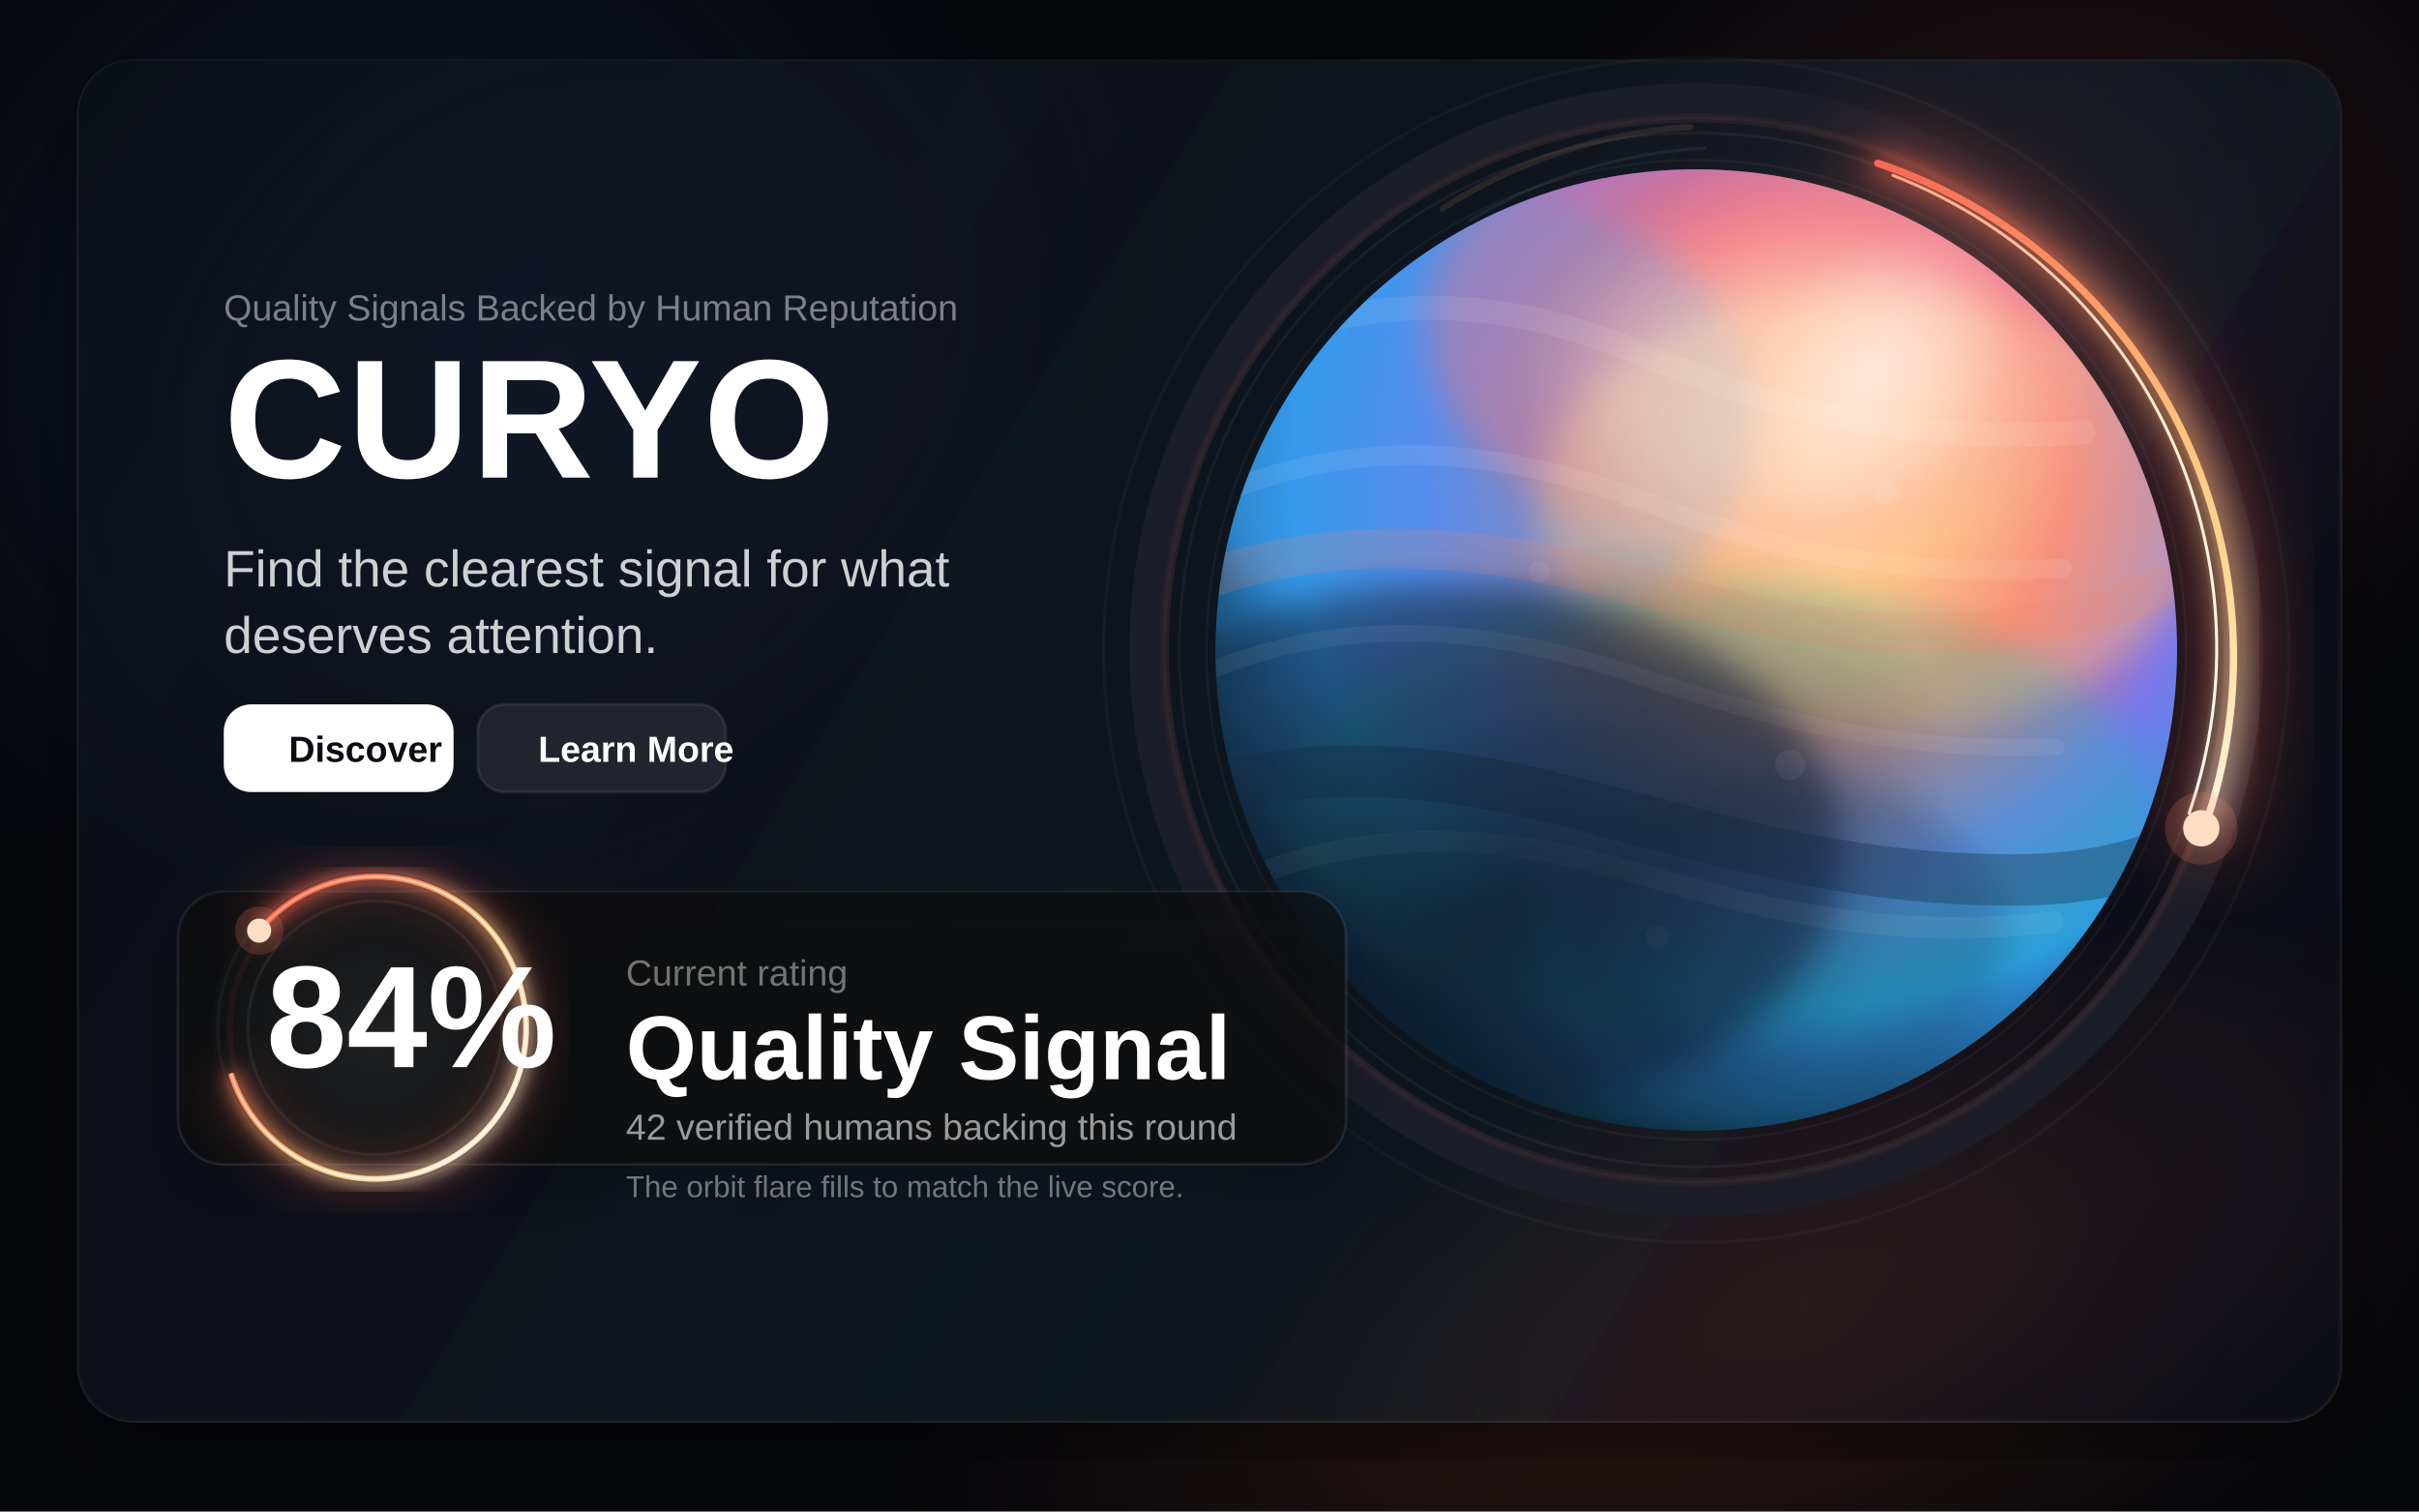
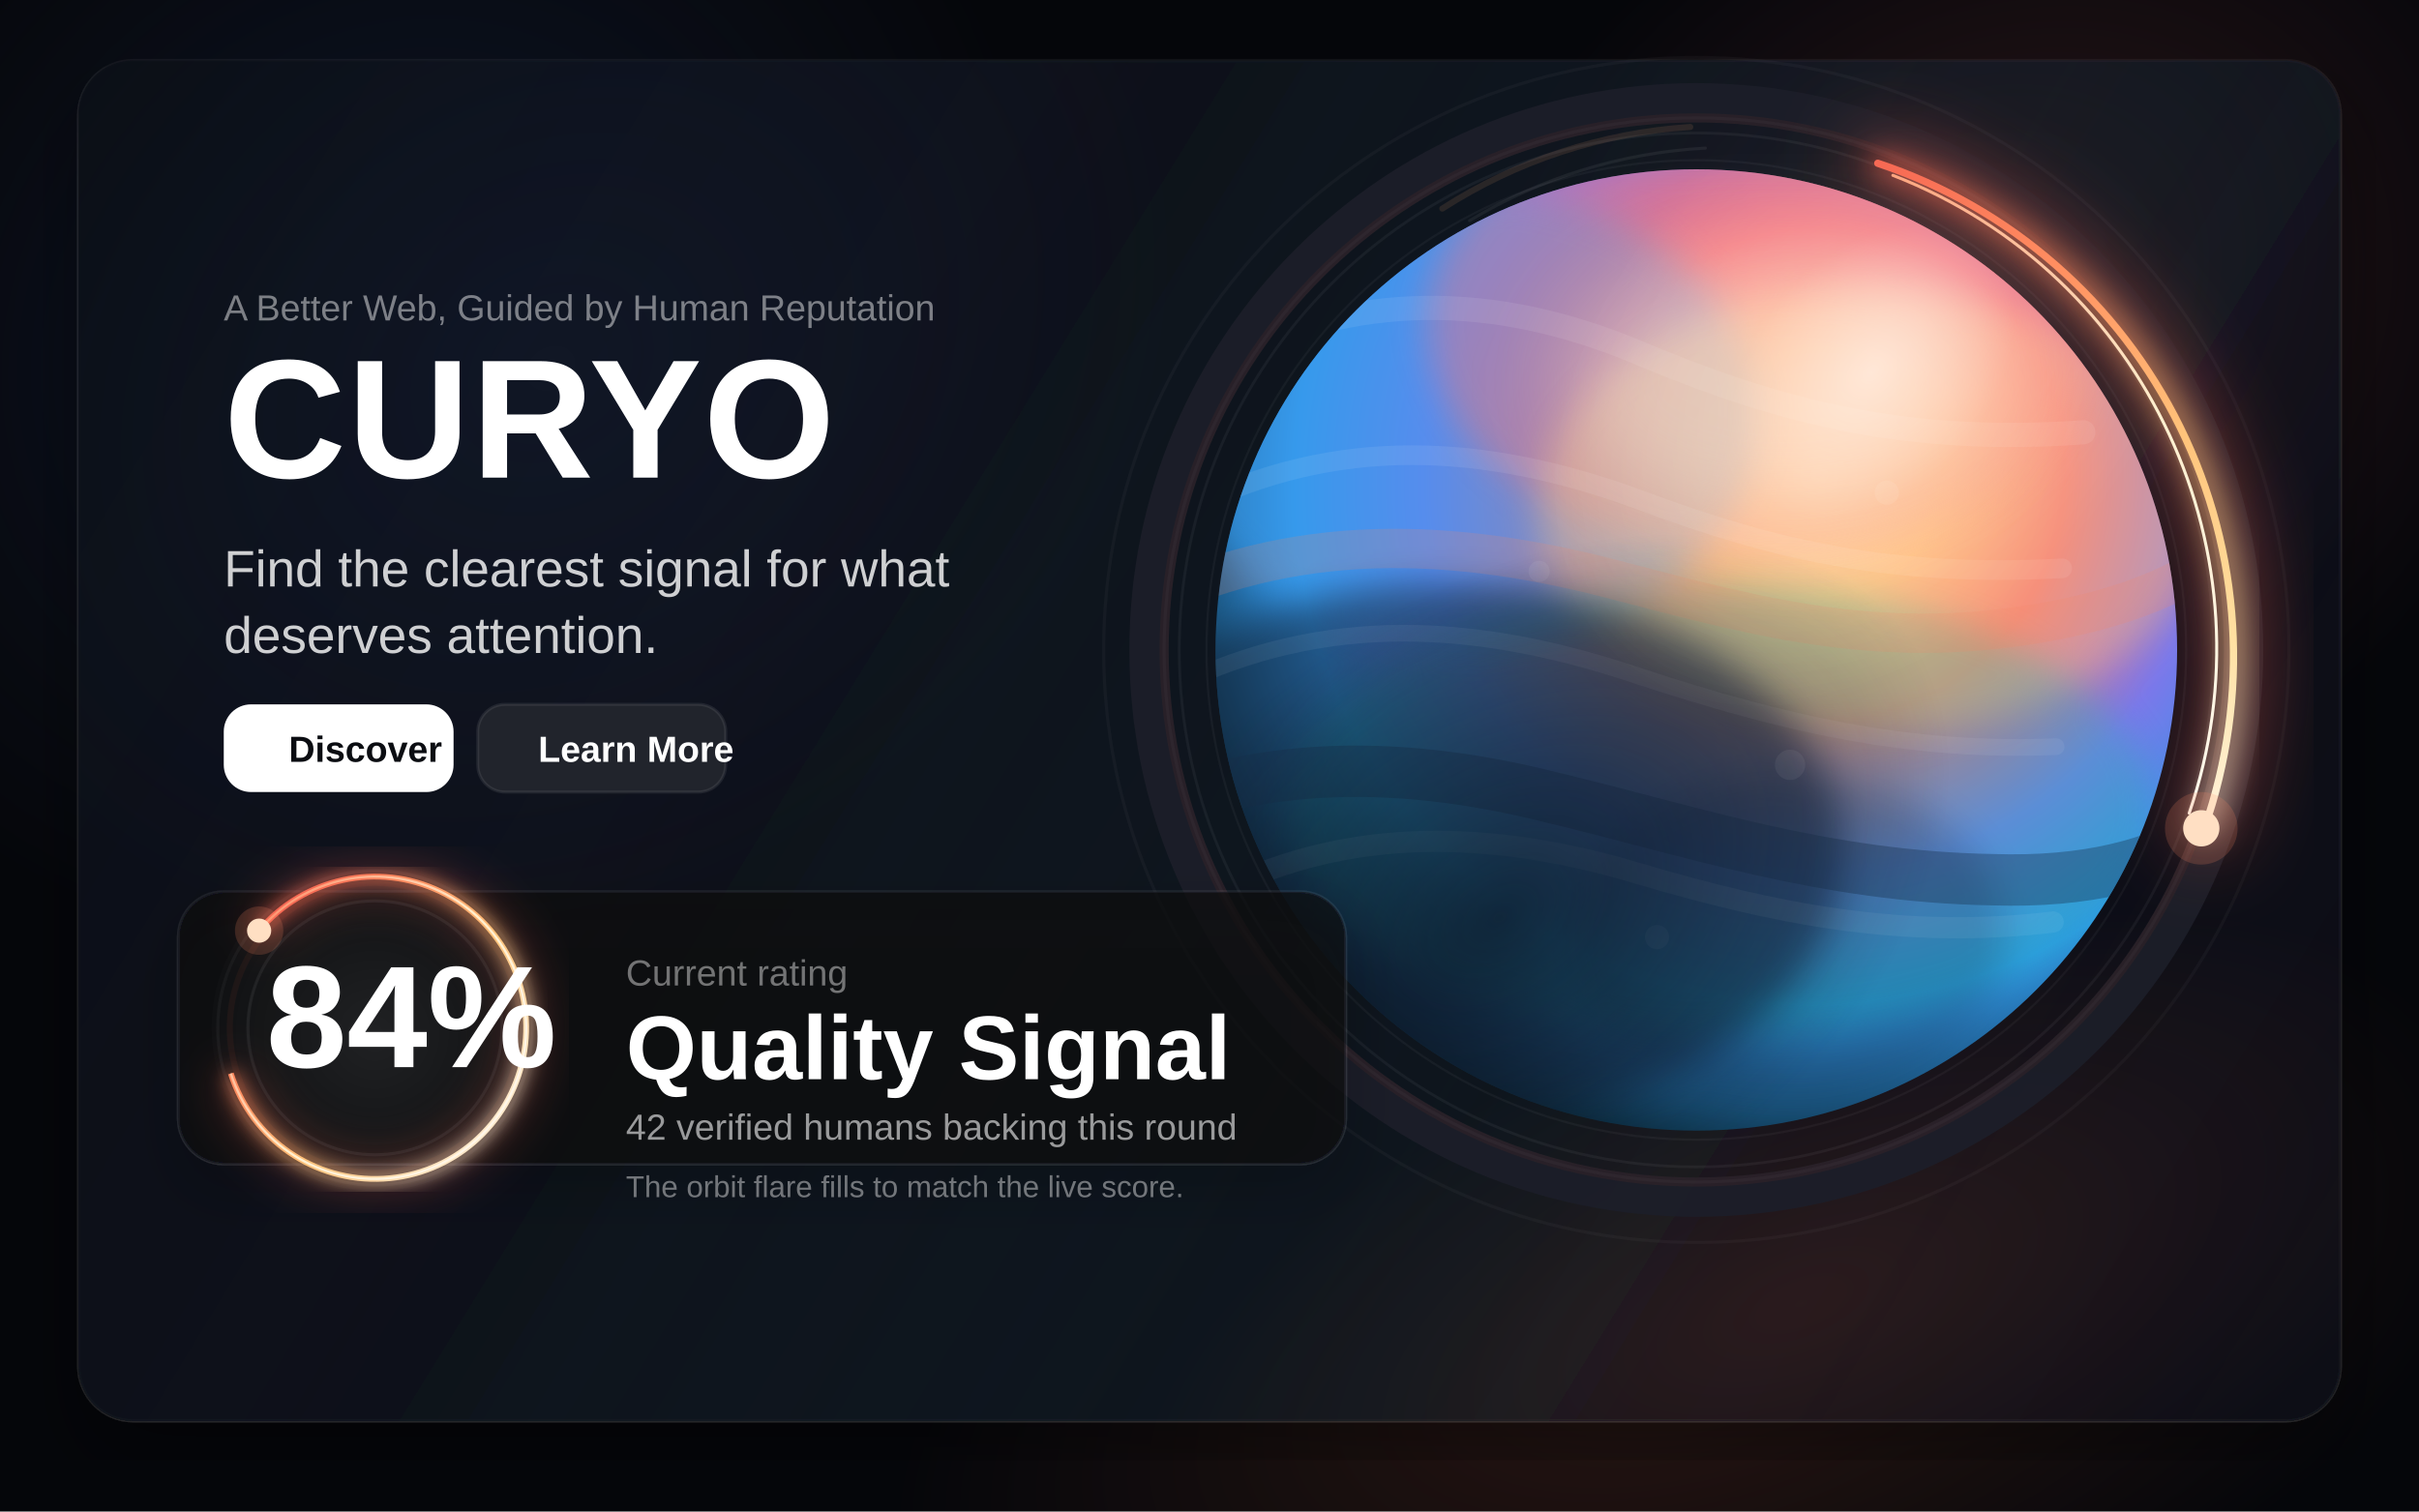
<svg xmlns="http://www.w3.org/2000/svg" width="1600" height="1000" viewBox="0 0 1600 1000" fill="none">
  <defs>
    <linearGradient id="landing-shell" x1="72" y1="48" x2="1514" y2="936" gradientUnits="userSpaceOnUse">
      <stop stop-color="#0B0D12" />
      <stop offset="0.58" stop-color="#10141D" />
      <stop offset="1" stop-color="#0A0E15" />
    </linearGradient>
    <linearGradient id="landing-inner-wash" x1="94" y1="72" x2="1500" y2="930" gradientUnits="userSpaceOnUse">
      <stop stop-color="#0B0F16" stop-opacity="0.86" />
      <stop offset="0.56" stop-color="#101521" stop-opacity="0.44" />
      <stop offset="1" stop-color="#0B0E16" stop-opacity="0.18" />
    </linearGradient>
    <radialGradient id="landing-left-glow" cx="0" cy="0" r="1" gradientUnits="userSpaceOnUse" gradientTransform="translate(260 214) rotate(50.281) scale(388 448)">
      <stop stop-color="#294577" stop-opacity="0.24" />
      <stop offset="1" stop-color="#294577" stop-opacity="0" />
    </radialGradient>
    <radialGradient id="landing-bottom-glow" cx="0" cy="0" r="1" gradientUnits="userSpaceOnUse" gradientTransform="translate(1126 888) rotate(163.629) scale(554 266)">
      <stop stop-color="#FF7A47" stop-opacity="0.14" />
      <stop offset="1" stop-color="#FF7A47" stop-opacity="0" />
    </radialGradient>
    <radialGradient id="landing-right-glow" cx="0" cy="0" r="1" gradientUnits="userSpaceOnUse" gradientTransform="translate(1320 220) rotate(143.104) scale(408 330)">
      <stop stop-color="#F66C6F" stop-opacity="0.16" />
      <stop offset="1" stop-color="#F66C6F" stop-opacity="0" />
    </radialGradient>
    <radialGradient id="landing-shell-left-glow" cx="0" cy="0" r="1" gradientUnits="userSpaceOnUse" gradientTransform="translate(364 244) rotate(56.624) scale(356 444)">
      <stop stop-color="#1A2A4A" stop-opacity="0.26" />
      <stop offset="1" stop-color="#1A2A4A" stop-opacity="0" />
    </radialGradient>
    <radialGradient id="landing-shell-bottom-glow" cx="0" cy="0" r="1" gradientUnits="userSpaceOnUse" gradientTransform="translate(1188 864) rotate(158.683) scale(468 214)">
      <stop stop-color="#FF7A47" stop-opacity="0.12" />
      <stop offset="1" stop-color="#FF7A47" stop-opacity="0" />
    </radialGradient>
    <radialGradient id="landing-shell-right-glow" cx="0" cy="0" r="1" gradientUnits="userSpaceOnUse" gradientTransform="translate(1298 208) rotate(144.192) scale(366 286)">
      <stop stop-color="#D46A79" stop-opacity="0.1" />
      <stop offset="1" stop-color="#D46A79" stop-opacity="0" />
    </radialGradient>
    <filter id="shell-shadow" x="28" y="18" width="1544" height="948" filterUnits="userSpaceOnUse" color-interpolation-filters="sRGB">
      <feDropShadow dx="0" dy="26" stdDeviation="26" flood-color="#000000" flood-opacity="0.34" />
    </filter>
    <filter id="metric-shadow" x="94" y="556" width="832" height="260" filterUnits="userSpaceOnUse" color-interpolation-filters="sRGB">
      <feDropShadow dx="0" dy="18" stdDeviation="20" flood-color="#000000" flood-opacity="0.28" />
    </filter>
    <filter id="orbit-glow" x="718" y="26" width="812" height="812" filterUnits="userSpaceOnUse" color-interpolation-filters="sRGB">
      <feGaussianBlur stdDeviation="26" />
    </filter>
    <filter id="orbit-soft" x="754" y="62" width="740" height="740" filterUnits="userSpaceOnUse" color-interpolation-filters="sRGB">
      <feGaussianBlur stdDeviation="10" />
    </filter>
    <filter id="metric-orbit-glow" x="120" y="560" width="256" height="242" filterUnits="userSpaceOnUse" color-interpolation-filters="sRGB">
      <feGaussianBlur stdDeviation="16" />
    </filter>
    <filter id="metric-orbit-soft" x="134" y="574" width="228" height="214" filterUnits="userSpaceOnUse" color-interpolation-filters="sRGB">
      <feGaussianBlur stdDeviation="6" />
    </filter>
    <filter id="planet-highlight-blur" x="874" y="102" width="592" height="432" filterUnits="userSpaceOnUse" color-interpolation-filters="sRGB">
      <feGaussianBlur stdDeviation="28" />
    </filter>
    <filter id="planet-surface-soft" x="756" y="102" width="756" height="680" filterUnits="userSpaceOnUse" color-interpolation-filters="sRGB">
      <feGaussianBlur stdDeviation="12" />
    </filter>
    <clipPath id="planet-clip">
      <circle cx="1122" cy="430" r="318" />
    </clipPath>
    <clipPath id="shell-clip">
      <rect x="52" y="40" width="1496" height="900" rx="36" />
    </clipPath>
    <radialGradient id="planet-base" cx="0" cy="0" r="1" gradientUnits="userSpaceOnUse" gradientTransform="translate(1204 314) rotate(130.79) scale(460 448)">
      <stop stop-color="#FFD49B" />
      <stop offset="0.18" stop-color="#FFB278" />
      <stop offset="0.36" stop-color="#F16A73" />
      <stop offset="0.58" stop-color="#7B78EA" />
      <stop offset="0.77" stop-color="#3395E8" />
      <stop offset="1" stop-color="#0A2D3F" />
    </radialGradient>
    <radialGradient id="planet-shadow" cx="0" cy="0" r="1" gradientUnits="userSpaceOnUse" gradientTransform="translate(992 606) rotate(-33.282) scale(328 212)">
      <stop stop-color="#0C1322" stop-opacity="0.72" />
      <stop offset="1" stop-color="#0C1322" stop-opacity="0" />
    </radialGradient>
    <radialGradient id="planet-rim" cx="0" cy="0" r="1" gradientUnits="userSpaceOnUse" gradientTransform="translate(1238 246) rotate(131.88) scale(254 176)">
      <stop stop-color="#FFFFFF" stop-opacity="0.58" />
      <stop offset="0.44" stop-color="#FFFFFF" stop-opacity="0.14" />
      <stop offset="1" stop-color="#FFFFFF" stop-opacity="0" />
    </radialGradient>
    <radialGradient id="metric-glow" cx="0" cy="0" r="1" gradientUnits="userSpaceOnUse" gradientTransform="translate(248 684) rotate(90) scale(126)">
      <stop stop-color="#FFFFFF" stop-opacity="0.08" />
      <stop offset="1" stop-color="#FFFFFF" stop-opacity="0" />
    </radialGradient>
    <linearGradient id="orbit-flare" x1="1198" y1="94" x2="1450" y2="544" gradientUnits="userSpaceOnUse">
      <stop stop-color="#F45D4F" />
      <stop offset="0.28" stop-color="#FF8C5F" />
      <stop offset="0.56" stop-color="#FFC37A" />
      <stop offset="0.82" stop-color="#FFE0A1" />
      <stop offset="1" stop-color="#FFF2D8" />
    </linearGradient>
    <linearGradient id="orbit-core" x1="1208" y1="104" x2="1436" y2="536" gradientUnits="userSpaceOnUse">
      <stop stop-color="#FF9B75" />
      <stop offset="0.52" stop-color="#FFF0CF" />
      <stop offset="1" stop-color="#FFF7EA" />
    </linearGradient>
    <linearGradient id="metric-flare" x1="164" y1="604" x2="338" y2="748" gradientUnits="userSpaceOnUse">
      <stop stop-color="#F45D4F" />
      <stop offset="0.3" stop-color="#FF8C5F" />
      <stop offset="0.6" stop-color="#FFC37A" />
      <stop offset="1" stop-color="#FFF0D8" />
    </linearGradient>
    <linearGradient id="metric-core" x1="172" y1="614" x2="330" y2="740" gradientUnits="userSpaceOnUse">
      <stop stop-color="#FF9B75" />
      <stop offset="0.52" stop-color="#FFF0CF" />
      <stop offset="1" stop-color="#FFF7EA" />
    </linearGradient>
  </defs>
  <rect width="1600" height="1000" fill="#05060A" />
  <rect width="1600" height="1000" fill="url(#landing-left-glow)" />
  <rect width="1600" height="1000" fill="url(#landing-right-glow)" />
  <rect width="1600" height="1000" fill="url(#landing-bottom-glow)" />
  <g filter="url(#shell-shadow)">
    <rect x="52" y="40" width="1496" height="900" rx="36" fill="url(#landing-shell)" />
    <rect x="52" y="40" width="1496" height="900" rx="36" stroke="#FFFFFF" stroke-opacity="0.05" stroke-width="2" />
  </g>
  <g clip-path="url(#shell-clip)">
    <rect x="52" y="40" width="1496" height="900" fill="url(#landing-inner-wash)" />
    <rect x="52" y="40" width="1496" height="900" fill="url(#landing-shell-left-glow)" />
    <rect x="52" y="40" width="1496" height="900" fill="url(#landing-shell-right-glow)" />
    <rect x="52" y="40" width="1496" height="900" fill="url(#landing-shell-bottom-glow)" />
  </g>
  <circle cx="1122" cy="430" r="392" stroke="#FFFFFF" stroke-opacity="0.035" stroke-width="2" />
  <circle cx="1122" cy="430" r="362" stroke="#1C1E29" stroke-opacity="0.94" stroke-width="26" />
  <circle cx="1122" cy="430" r="342" stroke="#FFFFFF" stroke-opacity="0.05" stroke-width="1.8" />
  <circle cx="1122" cy="430" r="324" stroke="#FFFFFF" stroke-opacity="0.04" stroke-width="1.4" />
  <circle cx="1122" cy="430" r="352" stroke="#6D3428" stroke-opacity="0.16" stroke-width="6" />
  <circle cx="1122" cy="430" r="352" stroke="#FFFFFF" stroke-opacity="0.03" stroke-width="2" />
  <path d="M954 138A344 344 0 0 1 1118 84" stroke="#F7A36F" stroke-opacity="0.12" stroke-width="4" stroke-linecap="round" />
  <path d="M972 146A336 336 0 0 1 1128 98" stroke="#FFFFFF" stroke-opacity="0.06" stroke-width="2" stroke-linecap="round" />
  <g filter="url(#orbit-glow)">
    <path d="M1242 108A344 344 0 0 1 1458 548" stroke="#F4614F" stroke-opacity="0.56" stroke-width="28" stroke-linecap="round" />
  </g>
  <g filter="url(#orbit-soft)">
    <path d="M1242 108A344 344 0 0 1 1458 548" stroke="url(#orbit-flare)" stroke-width="9" stroke-linecap="round" />
  </g>
  <path d="M1242 108A344 344 0 0 1 1458 548" stroke="url(#orbit-flare)" stroke-width="4.8" stroke-linecap="round" />
  <path d="M1252 116A336 336 0 0 1 1448 538" stroke="url(#orbit-core)" stroke-width="2" stroke-linecap="round" />
  <circle cx="1456" cy="548" r="12" fill="#FFF1D8" />
  <circle cx="1456" cy="548" r="24" fill="#FF8D65" fill-opacity="0.18" />
  <circle cx="1122" cy="430" r="318" fill="url(#planet-base)" />
  <g clip-path="url(#planet-clip)">
    <g filter="url(#planet-surface-soft)">
      <ellipse cx="968" cy="276" rx="194" ry="152" fill="#399DF0" fill-opacity="0.56" />
      <ellipse cx="1166" cy="214" rx="222" ry="154" fill="#F57680" fill-opacity="0.4" />
      <ellipse cx="1238" cy="338" rx="220" ry="146" fill="#FFD388" fill-opacity="0.36" />
      <ellipse cx="1138" cy="536" rx="286" ry="148" fill="#0CC7A2" fill-opacity="0.28" />
      <ellipse cx="958" cy="564" rx="260" ry="178" fill="#13263D" fill-opacity="0.56" />
      <ellipse cx="1182" cy="620" rx="144" ry="108" fill="#121B30" fill-opacity="0.2" />
    </g>
    <path d="M810 236C906 190 998 196 1090 236C1182 274 1264 294 1378 286" stroke="#FFFFFF" stroke-opacity="0.08" stroke-width="16" stroke-linecap="round" />
    <path d="M796 332C894 286 992 296 1088 332C1174 364 1252 382 1364 376" stroke="#FFFFFF" stroke-opacity="0.08" stroke-width="13" stroke-linecap="round" />
    <path d="M786 450C886 404 986 414 1086 448C1178 478 1260 498 1360 494" stroke="#FFFFFF" stroke-opacity="0.06" stroke-width="11" stroke-linecap="round" />
    <path d="M810 588C892 548 984 548 1084 578C1172 604 1258 622 1358 610" stroke="#FFFFFF" stroke-opacity="0.06" stroke-width="14" stroke-linecap="round" />
    <path d="M742 408C844 352 952 354 1062 382C1148 404 1232 430 1338 414C1392 406 1430 392 1458 374" fill="none" stroke="#F68767" stroke-opacity="0.18" stroke-width="26" stroke-linecap="round" />
    <path d="M732 548C820 504 918 500 1028 528C1120 550 1206 580 1318 582C1380 584 1426 572 1462 550" fill="none" stroke="#17304B" stroke-opacity="0.36" stroke-width="34" stroke-linecap="round" />
    <circle cx="1184" cy="506" r="10" fill="#FFFFFF" fill-opacity="0.08" />
    <circle cx="1018" cy="378" r="7" fill="#FFFFFF" fill-opacity="0.06" />
    <circle cx="1248" cy="326" r="8" fill="#FFFFFF" fill-opacity="0.08" />
    <circle cx="1096" cy="620" r="8" fill="#FFFFFF" fill-opacity="0.05" />
  </g>
  <circle cx="1122" cy="430" r="318" fill="url(#planet-shadow)" />
  <g filter="url(#planet-highlight-blur)">
    <ellipse cx="1180" cy="252" rx="146" ry="92" fill="#FFF3DB" fill-opacity="0.34" />
  </g>
  <circle cx="1122" cy="430" r="318" fill="url(#planet-rim)" />
-   <text x="148" y="212" fill="#FFFFFF" fill-opacity="0.46" font-size="24" font-family="'Avenir Next', Avenir, 'Helvetica Neue', Arial, sans-serif" font-weight="500">Quality Signals Backed by Human Reputation</text>
+   <text x="148" y="212" fill="#FFFFFF" fill-opacity="0.46" font-size="24" font-family="'Avenir Next', Avenir, 'Helvetica Neue', Arial, sans-serif" font-weight="500">A Better Web, Guided by Human Reputation</text>
  <text x="148" y="316" fill="#FFFFFF" font-size="112" font-weight="700" font-family="'Avenir Next', Avenir, 'Helvetica Neue', Arial, sans-serif" letter-spacing="1">CURYO</text>
  <text x="148" y="388" fill="#FFFFFF" fill-opacity="0.8" font-size="34" font-family="'Avenir Next', Avenir, 'Helvetica Neue', Arial, sans-serif">Find the clearest signal for what</text>
  <text x="148" y="432" fill="#FFFFFF" fill-opacity="0.8" font-size="34" font-family="'Avenir Next', Avenir, 'Helvetica Neue', Arial, sans-serif">deserves attention.</text>
  <rect x="148" y="466" width="152" height="58" rx="18" fill="#FFFFFF" />
  <text x="191" y="504" fill="#0B0D12" font-size="24" font-weight="700" font-family="'Avenir Next', Avenir, 'Helvetica Neue', Arial, sans-serif">Discover</text>
  <rect x="316" y="466" width="164" height="58" rx="18" fill="#21242C" />
  <rect x="316" y="466" width="164" height="58" rx="18" stroke="#FFFFFF" stroke-opacity="0.08" stroke-width="2" />
  <text x="356" y="504" fill="#FFFFFF" font-size="24" font-weight="600" font-family="'Avenir Next', Avenir, 'Helvetica Neue', Arial, sans-serif">Learn More</text>
  <g filter="url(#metric-shadow)">
    <rect x="118" y="590" width="772" height="180" rx="30" fill="#090B10" fill-opacity="0.7" />
    <rect x="118" y="590" width="772" height="180" rx="30" stroke="#FFFFFF" stroke-opacity="0.06" stroke-width="2" />
  </g>
  <circle cx="248" cy="680" r="108" fill="url(#metric-glow)" />
  <circle cx="248" cy="680" r="104" stroke="#FFFFFF" stroke-opacity="0.04" stroke-width="2" />
  <circle cx="248" cy="680" r="96" stroke="#6D3428" stroke-opacity="0.14" stroke-width="4" />
  <circle cx="248" cy="680" r="84" stroke="#FFFFFF" stroke-opacity="0.06" stroke-width="2" />
  <g filter="url(#metric-orbit-glow)">
    <path d="M171.4 615.7A100 100 0 1 1 152.7 710.2" stroke="#F4614F" stroke-opacity="0.42" stroke-width="14" />
  </g>
  <g filter="url(#metric-orbit-soft)">
    <path d="M171.4 615.7A100 100 0 1 1 152.7 710.2" stroke="url(#metric-flare)" stroke-width="6" />
  </g>
  <path d="M171.4 615.7A100 100 0 1 1 152.7 710.2" stroke="url(#metric-flare)" stroke-width="3.8" />
  <path d="M171.4 615.7A100 100 0 1 1 152.7 710.2" stroke="url(#metric-core)" stroke-width="1.5" />
  <circle cx="171.4" cy="615.7" r="8" fill="#FFF1D8" />
  <circle cx="171.4" cy="615.7" r="16" fill="#FF8D65" fill-opacity="0.18" />
  <text x="176" y="706" fill="#FFFFFF" font-size="96" font-weight="700" font-family="'Avenir Next', Avenir, 'Helvetica Neue', Arial, sans-serif">84%</text>
  <text x="414" y="652" fill="#FFFFFF" fill-opacity="0.42" font-size="24" font-family="'Avenir Next', Avenir, 'Helvetica Neue', Arial, sans-serif">Current rating</text>
  <text x="414" y="714" fill="#FFFFFF" font-size="60" font-weight="700" font-family="'Avenir Next', Avenir, 'Helvetica Neue', Arial, sans-serif">Quality Signal</text>
  <text x="414" y="754" fill="#FFFFFF" fill-opacity="0.58" font-size="24" font-family="'Avenir Next', Avenir, 'Helvetica Neue', Arial, sans-serif">42 verified humans backing this round</text>
  <text x="414" y="792" fill="#FFFFFF" fill-opacity="0.42" font-size="20" font-family="'Avenir Next', Avenir, 'Helvetica Neue', Arial, sans-serif">The orbit flare fills to match the live score.</text>
</svg>
